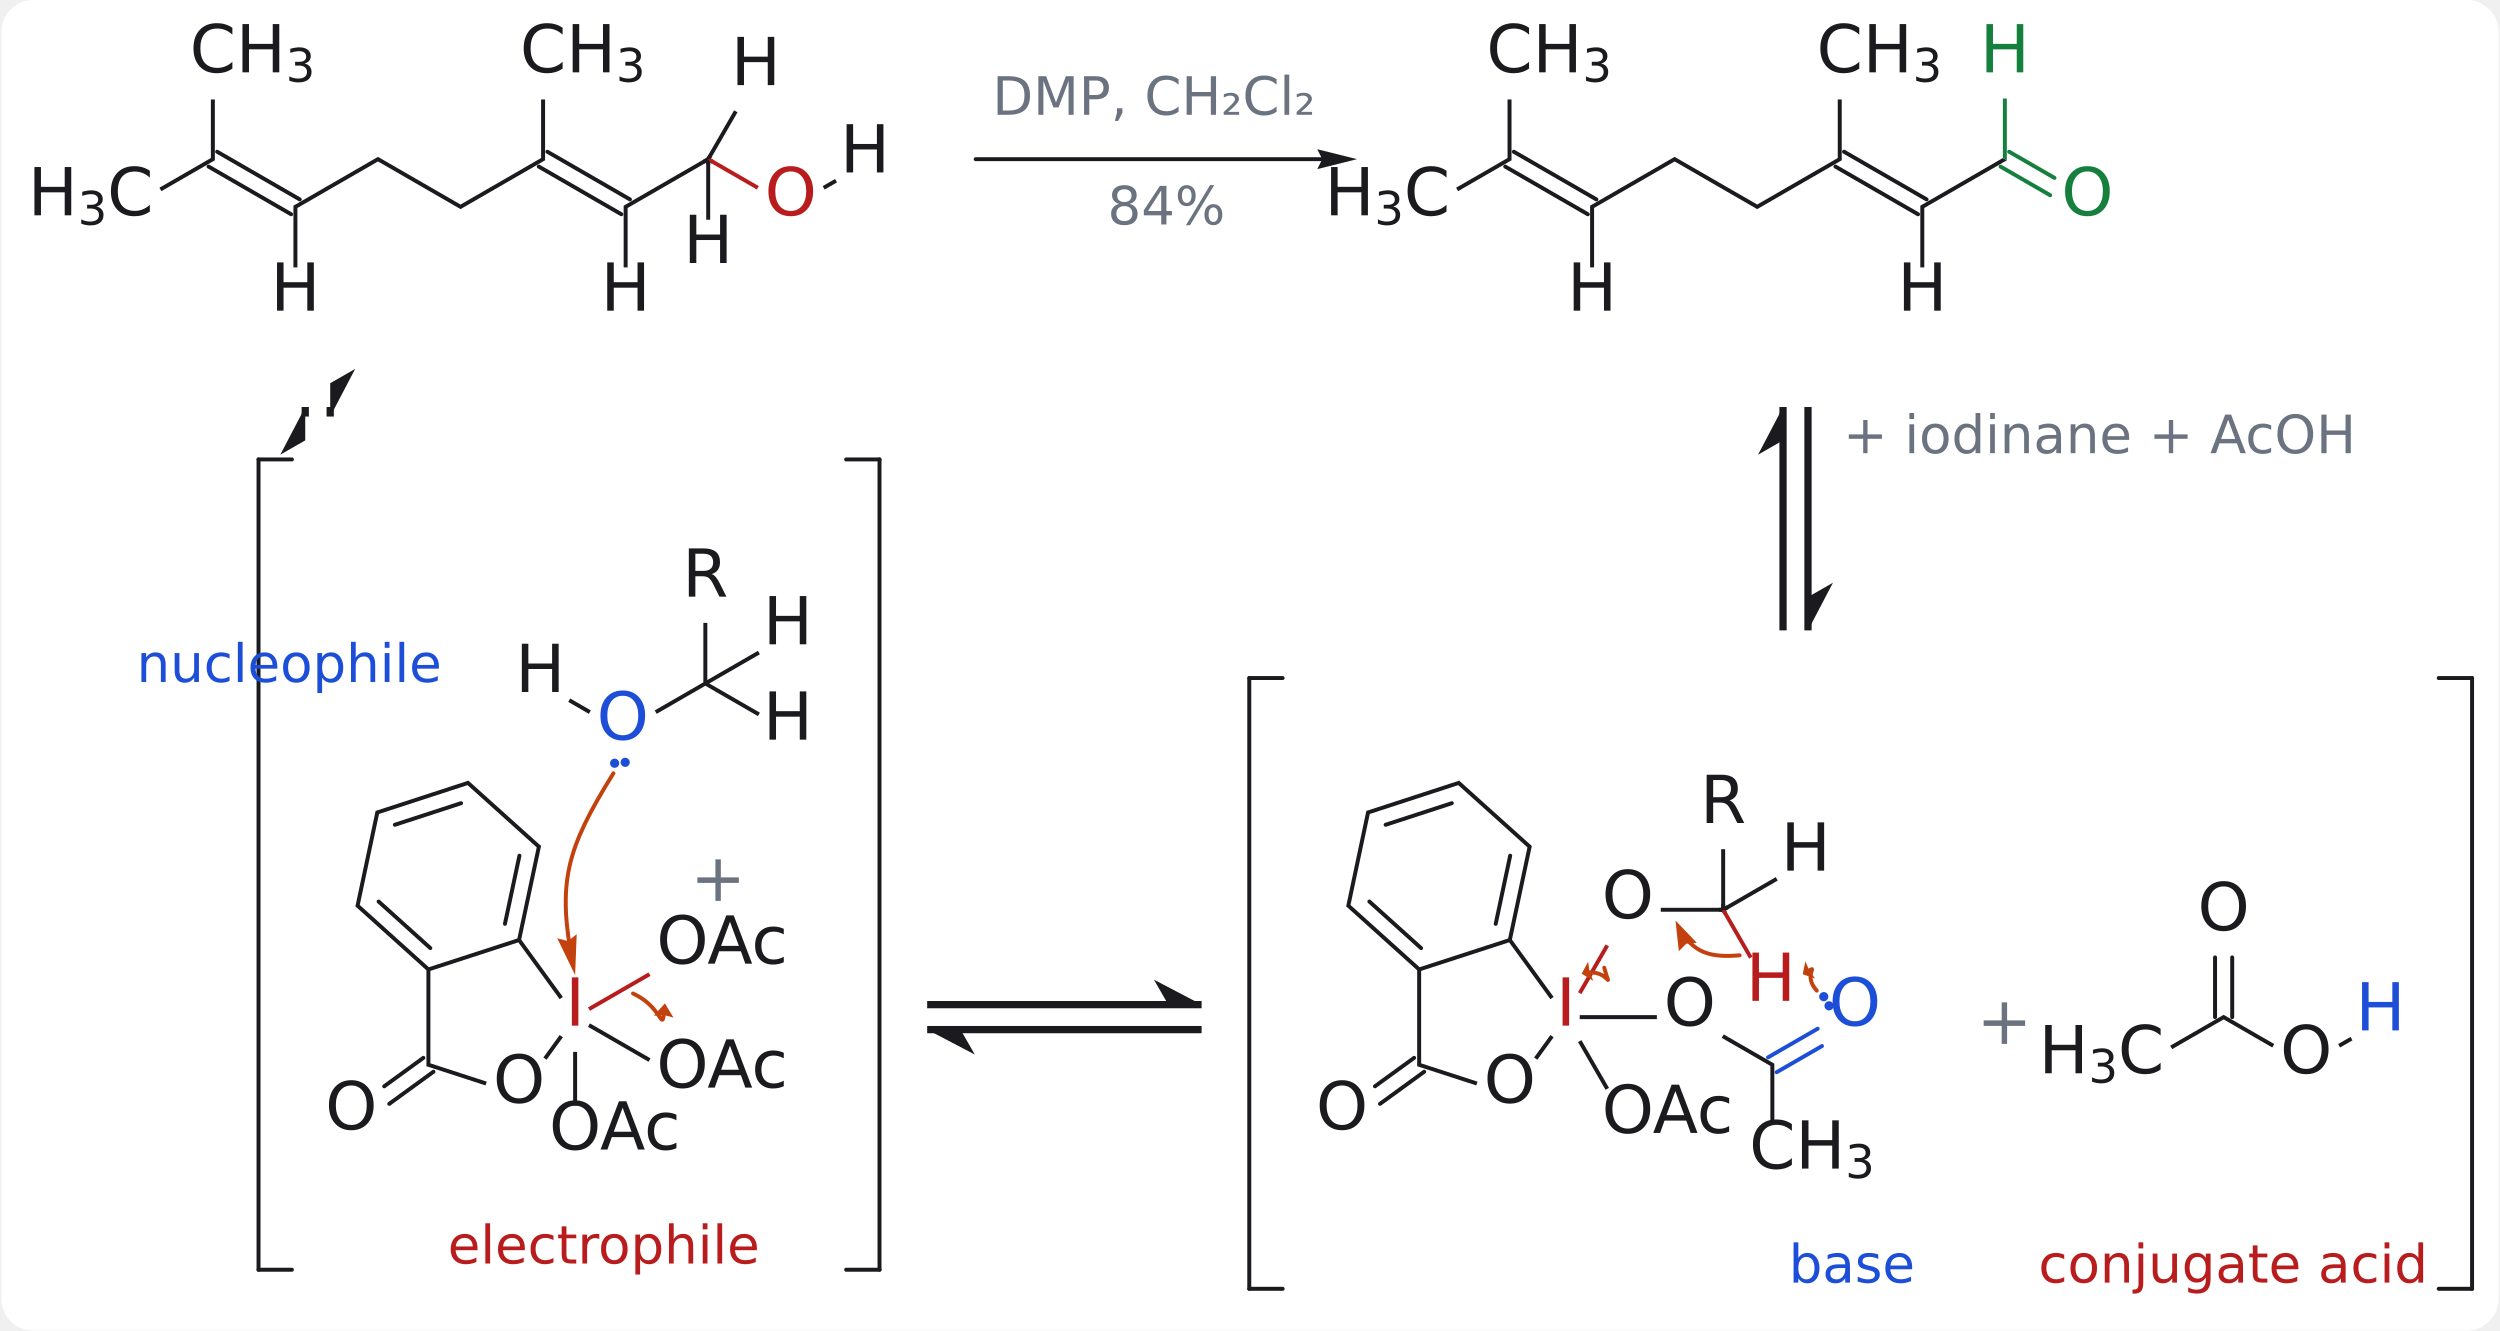
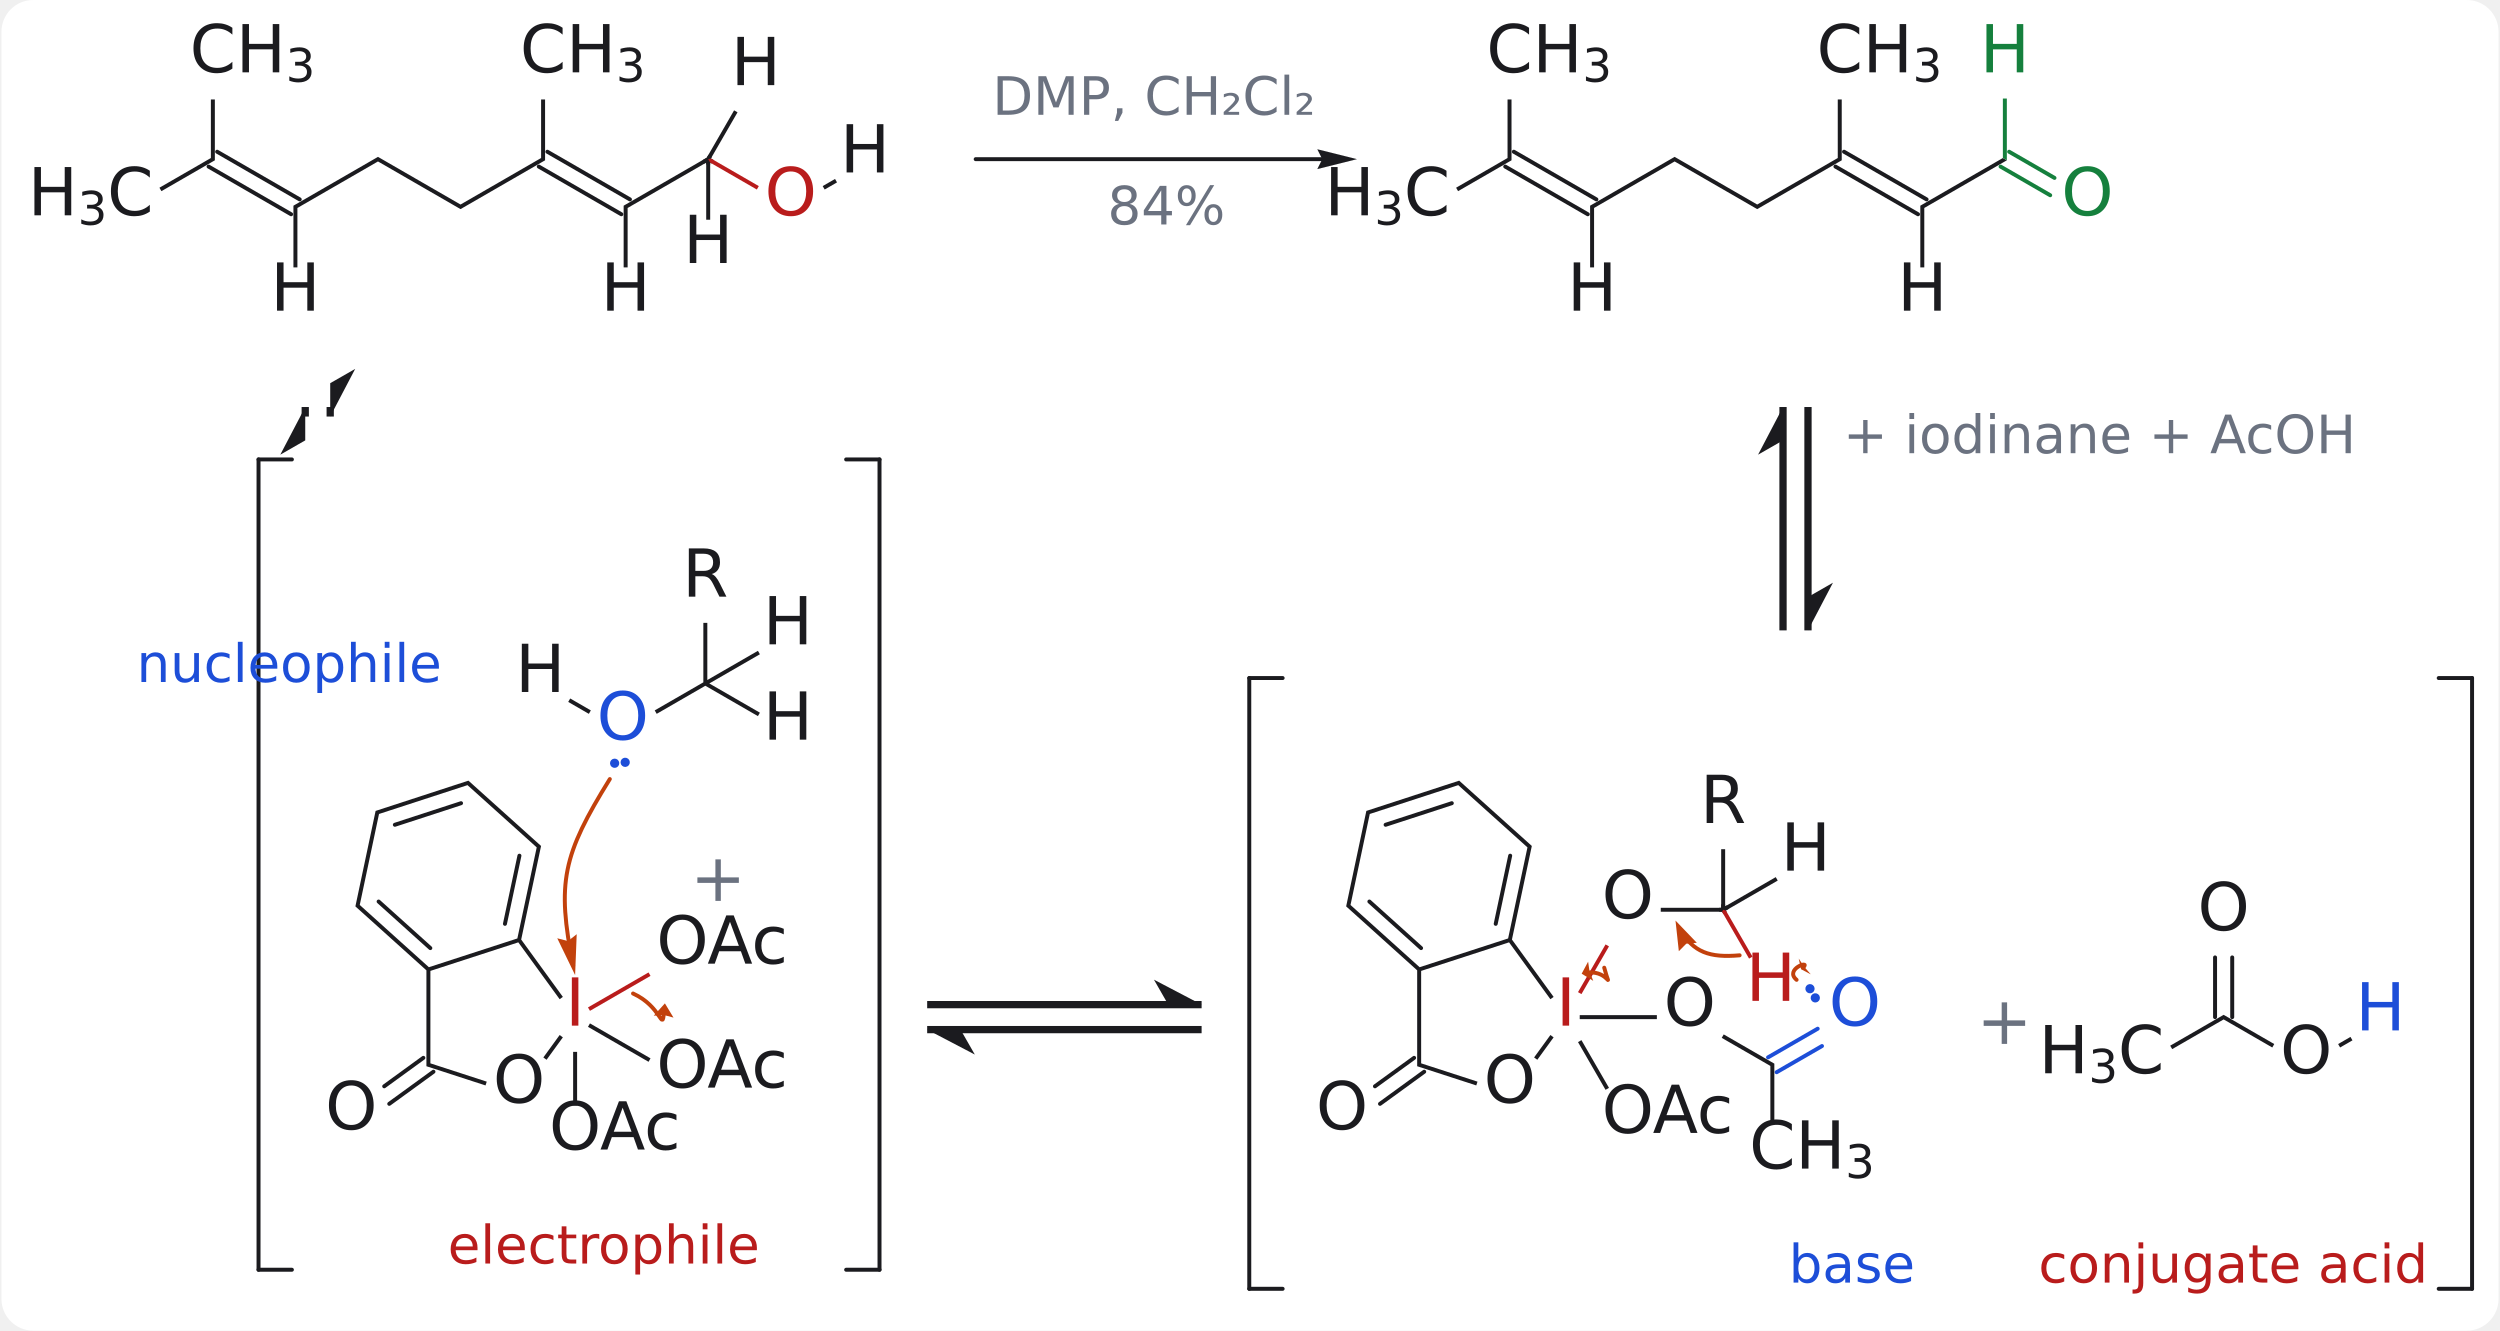
<svg xmlns="http://www.w3.org/2000/svg" viewBox="-72.143 -70.123 1100.168 586.256" width="682" height="363">
  <style>.c-ink.fill{fill:#1b1b1f}.c-ink.stroke{stroke:#1b1b1f}.c-arrow.fill{fill:#c2410c}.c-arrow.stroke{stroke:#c2410c}.c-nu.fill{fill:#1d4ed8}.c-nu.stroke{stroke:#1d4ed8}.c-el.fill{fill:#b91c1c}.c-el.stroke{stroke:#b91c1c}.c-good.fill{fill:#15803d}.c-good.stroke{stroke:#15803d}.c-muted.fill{fill:#6b7280}.c-muted.stroke{stroke:#6b7280}.card{fill:#ffffff}@media (prefers-color-scheme: dark){.c-ink.fill{fill:#e6e6ea}.c-ink.stroke{stroke:#e6e6ea}.c-arrow.fill{fill:#ff9f5a}.c-arrow.stroke{stroke:#ff9f5a}.c-nu.fill{fill:#8ab4ff}.c-nu.stroke{stroke:#8ab4ff}.c-el.fill{fill:#ff8a8a}.c-el.stroke{stroke:#ff8a8a}.c-good.fill{fill:#6ee7a0}.c-good.stroke{stroke:#6ee7a0}.c-muted.fill{fill:#9ca3af}.c-muted.stroke{stroke:#9ca3af}.card{fill:#1e1e1e}}</style>
  <rect class="card" x="-72.143" y="-70.123" width="1100.168" height="586.256" rx="14" />
  <line class="c-ink stroke" x1="41.12" y1="132.30" x2="41.12" y2="489.30" stroke-width="1.75" stroke-linecap="round" />
  <line class="c-ink stroke" x1="41.12" y1="132.30" x2="55.82" y2="132.30" stroke-width="1.75" stroke-linecap="round" />
  <line class="c-ink stroke" x1="41.12" y1="489.30" x2="55.82" y2="489.30" stroke-width="1.75" stroke-linecap="round" />
  <line class="c-ink stroke" x1="314.71" y1="132.30" x2="314.71" y2="489.30" stroke-width="1.75" stroke-linecap="round" />
  <line class="c-ink stroke" x1="314.71" y1="132.30" x2="300.01" y2="132.30" stroke-width="1.75" stroke-linecap="round" />
  <line class="c-ink stroke" x1="314.71" y1="489.30" x2="300.01" y2="489.30" stroke-width="1.75" stroke-linecap="round" />
  <line class="c-ink stroke" x1="72.70" y1="109.20" x2="72.70" y2="113.40" stroke-width="3.2" stroke-linecap="butt" />
  <polygon class="c-ink fill" points="72.70,113.40 83.70,92.40 72.70,98.70" />
  <line class="c-ink stroke" x1="61.70" y1="113.40" x2="61.70" y2="109.20" stroke-width="3.2" stroke-linecap="butt" />
  <polygon class="c-ink fill" points="61.70,109.20 50.70,130.20 61.70,123.90" />
  <line class="c-ink stroke" x1="477.62" y1="228.61" x2="477.62" y2="497.70" stroke-width="1.75" stroke-linecap="round" />
  <line class="c-ink stroke" x1="477.62" y1="228.61" x2="492.32" y2="228.61" stroke-width="1.75" stroke-linecap="round" />
  <line class="c-ink stroke" x1="477.62" y1="497.70" x2="492.32" y2="497.70" stroke-width="1.75" stroke-linecap="round" />
  <line class="c-ink stroke" x1="1016.36" y1="228.61" x2="1016.36" y2="497.70" stroke-width="1.75" stroke-linecap="round" />
  <line class="c-ink stroke" x1="1016.36" y1="228.61" x2="1001.66" y2="228.61" stroke-width="1.75" stroke-linecap="round" />
  <line class="c-ink stroke" x1="1016.36" y1="497.70" x2="1001.66" y2="497.70" stroke-width="1.75" stroke-linecap="round" />
  <line class="c-ink stroke" x1="335.71" y1="372.50" x2="456.62" y2="372.50" stroke-width="3.2" stroke-linecap="butt" />
  <polygon class="c-ink fill" points="456.62,372.50 435.62,361.50 441.92,372.50" />
  <line class="c-ink stroke" x1="456.62" y1="383.50" x2="335.71" y2="383.50" stroke-width="3.2" stroke-linecap="butt" />
  <polygon class="c-ink fill" points="335.71,383.50 356.71,394.50 350.41,383.50" />
  <line class="c-ink stroke" x1="712.78" y1="207.61" x2="712.78" y2="109.20" stroke-width="3.2" stroke-linecap="butt" />
  <polygon class="c-ink fill" points="712.78,109.20 701.78,130.20 712.78,123.90" />
  <line class="c-ink stroke" x1="723.78" y1="109.20" x2="723.78" y2="207.61" stroke-width="3.2" stroke-linecap="butt" />
  <polygon class="c-ink fill" points="723.78,207.61 734.78,186.61 723.78,192.91" />
  <line class="c-ink stroke" x1="22.89" y1="-3.274" x2="59.262" y2="17.726" stroke-width="1.75" stroke-linecap="round" />
  <line class="c-ink stroke" x1="19.11" y1="3.274" x2="55.482" y2="24.274" stroke-width="1.75" stroke-linecap="round" />
  <line class="c-ink stroke" x1="168.378" y1="-3.274" x2="204.75" y2="17.726" stroke-width="1.75" stroke-linecap="round" />
  <line class="c-ink stroke" x1="164.598" y1="3.274" x2="200.97" y2="24.274" stroke-width="1.75" stroke-linecap="round" />
  <line class="c-ink stroke" x1="594.174" y1="-3.274" x2="630.546" y2="17.726" stroke-width="1.75" stroke-linecap="round" />
  <line class="c-ink stroke" x1="590.394" y1="3.274" x2="626.766" y2="24.274" stroke-width="1.75" stroke-linecap="round" />
  <line class="c-ink stroke" x1="739.662" y1="-3.274" x2="776.034" y2="17.726" stroke-width="1.75" stroke-linecap="round" />
  <line class="c-ink stroke" x1="735.882" y1="3.274" x2="772.254" y2="24.274" stroke-width="1.75" stroke-linecap="round" />
  <path class="c-good stroke" d="M812.406 -3.274 L832.38 8.259 " fill="none" stroke-width="1.75" stroke-linecap="round" stroke-linejoin="round" />
  <path class="c-good stroke" d="M808.626 3.274 L830.49 15.897 " fill="none" stroke-width="1.75" stroke-linecap="round" stroke-linejoin="round" />
  <line class="c-ink stroke" x1="118.184" y1="402.058" x2="98.714" y2="416.209" stroke-width="1.75" stroke-linecap="round" />
  <line class="c-ink stroke" x1="113.74" y1="395.942" x2="96.492" y2="408.479" stroke-width="1.75" stroke-linecap="round" />
  <line class="c-ink stroke" x1="116.807" y1="347.588" x2="94.028" y2="327.078" stroke-width="1.75" stroke-linecap="round" />
  <line class="c-ink stroke" x1="101.184" y1="293.257" x2="130.344" y2="283.751" stroke-width="1.75" stroke-linecap="round" />
  <line class="c-ink stroke" x1="156.067" y1="306.879" x2="149.687" y2="336.905" stroke-width="1.75" stroke-linecap="round" />
  <line class="c-ink stroke" x1="554.69" y1="402.058" x2="535.22" y2="416.209" stroke-width="1.75" stroke-linecap="round" />
  <line class="c-ink stroke" x1="550.246" y1="395.942" x2="532.998" y2="408.479" stroke-width="1.75" stroke-linecap="round" />
  <line class="c-ink stroke" x1="553.313" y1="347.588" x2="530.534" y2="327.078" stroke-width="1.75" stroke-linecap="round" />
  <line class="c-ink stroke" x1="537.69" y1="293.257" x2="566.85" y2="283.751" stroke-width="1.75" stroke-linecap="round" />
  <line class="c-ink stroke" x1="592.573" y1="306.879" x2="586.193" y2="336.905" stroke-width="1.75" stroke-linecap="round" />
  <path class="c-nu stroke" d="M706.188 395.726 L728.052 383.103 " fill="none" stroke-width="1.75" stroke-linecap="round" stroke-linejoin="round" />
  <path class="c-nu stroke" d="M709.968 402.274 L729.942 390.741 " fill="none" stroke-width="1.75" stroke-linecap="round" stroke-linejoin="round" />
  <line class="c-ink stroke" x1="903.126" y1="378" x2="903.126" y2="351.697" stroke-width="1.75" stroke-linecap="round" />
  <line class="c-ink stroke" x1="910.686" y1="378" x2="910.686" y2="351.697" stroke-width="1.75" stroke-linecap="round" />
  <path class="c-ink fill stroke" d="M238.591 -0.641 L236.724 0.438 L237.599 1.953 L238.357 1.516 L239.232 0 Z M240.107 1.516 L240.865 1.953 L241.74 0.438 L240.427 -0.32 L239.232 0 Z M240.427 -0.32 L240.865 -1.078 L239.349 -1.953 L238.591 -0.641 L239.232 0 Z M238.357 1.516 L238.357 2.391 L240.107 2.391 L240.107 1.516 L239.232 0 Z " stroke-width="0" stroke-linecap="round" stroke-linejoin="round" />
  <path class="c-ink fill stroke" d="M685.531 329.833 L684.656 329.833 L684.656 331.583 L685.901 331.583 L686.406 330.708 Z M687.281 329.192 L687.281 328.317 L685.531 328.317 L685.531 329.833 L686.406 330.708 Z M687.601 331.028 L688.914 330.27 L688.039 328.755 L687.281 329.192 L686.406 330.708 Z M685.901 331.583 L686.523 332.661 L688.039 331.786 L687.601 331.028 L686.406 330.708 Z " stroke-width="0" stroke-linecap="round" stroke-linejoin="round" />
  <path class="c-ink fill stroke" d="M21.875 0.505 L21.875 -26.303 L20.125 -26.303 L20.125 -0.505 Z M20.125 -0.505 L-2.541 12.581 L-1.666 14.097 L21.875 0.505 Z M56.497 20.495 L56.497 47.702 L58.247 47.702 L58.247 21.505 Z M58.247 21.505 L93.744 1.01 L93.744 -1.01 L56.497 20.495 Z M93.744 1.01 L130.116 22.01 L130.116 19.99 L93.744 -1.01 Z M130.116 22.01 L167.363 0.505 L165.613 -0.505 L130.116 19.99 Z M167.363 0.505 L167.363 -26.303 L165.613 -26.303 L165.613 -0.505 Z M201.985 20.495 L201.985 47.702 L203.735 47.702 L203.735 21.505 Z M203.735 21.505 L238.357 1.516 L239.232 0 L238.591 -0.641 L201.985 20.495 Z M290.549 13.377 L295.99 10.234 L295.114 8.719 L289.674 11.862 Z M240.427 -0.32 L252.157 -20.637 L250.642 -21.512 L238.591 -0.641 L239.232 0 Z M238.357 1.516 L238.357 26.702 L240.107 26.702 L240.107 1.516 L239.232 0 Z M593.159 0.505 L593.159 -26.303 L591.409 -26.303 L591.409 -0.505 Z M591.409 -0.505 L568.743 12.581 L569.618 14.097 L593.159 0.505 Z M627.781 20.495 L627.781 47.702 L629.531 47.702 L629.531 21.505 Z M629.531 21.505 L665.028 1.01 L665.028 -1.01 L627.781 20.495 Z M665.028 1.01 L701.4 22.01 L701.4 19.99 L665.028 -1.01 Z M701.4 22.01 L738.647 0.505 L736.897 -0.505 L701.4 19.99 Z M738.647 0.505 L738.647 -26.303 L736.897 -26.303 L736.897 -0.505 Z M773.269 20.495 L773.269 47.702 L775.019 47.702 L775.019 21.505 Z M775.019 21.505 L811.391 0.505 L809.641 -0.505 L773.269 20.495 Z M175.203 369.086 L156.841 343.823 L155.904 344.022 L155.57 345.051 L173.787 370.115 Z M155.153 343.346 L116.172 356.012 L115.962 357 L116.837 357.636 L155.57 345.051 L155.904 344.022 Z M115.087 357.39 L115.087 399.636 L116.837 398.364 L116.837 357.636 L115.962 357 Z M115.087 399.636 L141.126 408.096 L141.667 406.432 L116.837 398.364 Z M168.021 396.796 L175.203 386.914 L173.787 385.885 L166.605 395.767 Z M116.172 356.012 L85.717 328.589 L83.795 329.215 L115.087 357.39 L115.962 357 Z M85.717 328.589 L94.201 288.501 L92.699 287.151 L83.795 329.215 Z M94.201 288.501 L133.183 275.795 L133.601 273.817 L92.699 287.151 Z M133.183 275.795 L163.679 303.217 L165.601 302.591 L133.601 273.817 Z M163.679 303.217 L155.153 343.346 L155.904 344.022 L156.841 343.823 L165.601 302.591 Z M186.268 382.282 L212.947 397.683 L213.822 396.167 L187.143 380.766 Z M179.725 393.298 L179.725 416.903 L181.475 416.903 L181.475 393.298 Z M216.545 244.382 L237.972 232.01 L237.972 231 L237.097 230.495 L215.67 242.866 Z M187.53 242.866 L178.436 237.615 L177.561 239.131 L186.655 244.382 Z M238.847 229.484 L238.847 204.298 L237.097 204.298 L237.097 230.495 L237.972 231 Z M237.972 232.01 L261.136 245.385 L262.011 243.869 L239.722 231 L237.972 231 Z M239.722 231 L262.011 218.131 L261.136 216.615 L238.847 229.484 L237.972 231 Z M611.709 369.086 L593.347 343.823 L592.41 344.022 L592.076 345.051 L610.293 370.115 Z M591.659 343.346 L552.678 356.012 L552.468 357 L553.343 357.636 L592.076 345.051 L592.41 344.022 Z M551.593 357.39 L551.593 399.636 L553.343 398.364 L553.343 357.636 L552.468 357 Z M551.593 399.636 L577.632 408.096 L578.173 406.432 L553.343 398.364 Z M604.527 396.796 L611.709 386.914 L610.293 385.885 L603.111 395.767 Z M552.678 356.012 L522.223 328.589 L520.302 329.215 L551.593 357.39 L552.468 357 Z M522.223 328.589 L530.707 288.501 L529.205 287.151 L520.302 329.215 Z M530.707 288.501 L569.689 275.795 L570.107 273.817 L529.205 287.151 Z M569.689 275.795 L600.185 303.217 L602.107 302.591 L570.107 273.817 Z M600.185 303.217 L591.659 343.346 L592.41 344.022 L593.347 343.823 L602.107 302.591 Z M658.914 331.583 L685.901 331.583 L686.406 330.708 L685.531 329.833 L658.914 329.833 Z M687.281 329.192 L687.281 304.006 L685.531 304.006 L685.531 329.833 L686.406 330.708 Z M687.601 331.028 L710.445 317.839 L709.57 316.323 L687.281 329.192 L686.406 330.708 Z M623.211 378.875 L657.198 378.875 L657.198 377.125 L623.211 377.125 Z M685.776 387.134 L707.203 399.505 L708.953 398.495 L686.651 385.618 Z M707.203 399.505 L707.203 425.303 L708.953 425.303 L708.953 398.495 Z M622.453 389.013 L634.587 410.033 L636.103 409.158 L623.969 388.138 Z M906.906 379.01 L928.333 391.382 L929.208 389.866 L906.906 376.99 Z M958.223 391.377 L963.664 388.235 L962.788 386.719 L957.348 389.862 Z M906.906 376.99 L883.365 390.581 L884.24 392.097 L906.906 379.01 Z " stroke-width="0" stroke-linecap="round" stroke-linejoin="round" />
  <path class="c-good fill stroke" d="M811.391 0.505 L811.391 -26.702 L809.641 -26.702 L809.641 -0.505 Z " stroke-width="0" stroke-linecap="round" stroke-linejoin="round" />
  <path class="c-el fill stroke" d="M240.107 1.516 L260.659 13.382 L261.534 11.866 L240.427 -0.32 L239.232 0 Z M187.143 375.234 L213.822 359.833 L212.947 358.317 L186.268 373.718 Z M623.969 367.862 L636.103 346.842 L634.587 345.967 L622.453 366.987 Z M685.901 331.583 L697.816 352.219 L699.331 351.344 L687.601 331.028 L686.406 330.708 Z " stroke-width="0" stroke-linecap="round" stroke-linejoin="round" />
  <text class="c-ink fill" xml:space="preserve" x="10.817" y="-58.456" font-family="DejaVu Sans, Noto Sans CJK KR, Noto Sans CJK JP, sans-serif" font-size="29.167" font-weight="normal" font-style="normal" text-decoration="none" dominant-baseline="text-before-edge">CH</text>
  <text class="c-ink fill" xml:space="preserve" x="53.115" y="-48.248" font-family="DejaVu Sans, Noto Sans CJK KR, Noto Sans CJK JP, sans-serif" font-size="20.417" font-weight="normal" font-style="normal" text-decoration="none" dominant-baseline="text-before-edge">3</text>
  <text class="c-ink fill" xml:space="preserve" x="-60.476" y="4.544" font-family="DejaVu Sans, Noto Sans CJK KR, Noto Sans CJK JP, sans-serif" font-size="29.167" font-weight="normal" font-style="normal" text-decoration="none" dominant-baseline="text-before-edge">H</text>
  <text class="c-ink fill" xml:space="preserve" x="-38.544" y="14.752" font-family="DejaVu Sans, Noto Sans CJK KR, Noto Sans CJK JP, sans-serif" font-size="20.417" font-weight="normal" font-style="normal" text-decoration="none" dominant-baseline="text-before-edge">3</text>
  <text class="c-ink fill" xml:space="preserve" x="-25.555" y="4.544" font-family="DejaVu Sans, Noto Sans CJK KR, Noto Sans CJK JP, sans-serif" font-size="29.167" font-weight="normal" font-style="normal" text-decoration="none" dominant-baseline="text-before-edge">C</text>
  <text class="c-ink fill" xml:space="preserve" x="46.406" y="46.558" font-family="DejaVu Sans, Noto Sans CJK KR, Noto Sans CJK JP, sans-serif" font-size="29.167" font-weight="normal" font-style="normal" text-decoration="none" dominant-baseline="text-before-edge">H</text>
  <text class="c-ink fill" xml:space="preserve" x="156.305" y="-58.456" font-family="DejaVu Sans, Noto Sans CJK KR, Noto Sans CJK JP, sans-serif" font-size="29.167" font-weight="normal" font-style="normal" text-decoration="none" dominant-baseline="text-before-edge">CH</text>
  <text class="c-ink fill" xml:space="preserve" x="198.603" y="-48.248" font-family="DejaVu Sans, Noto Sans CJK KR, Noto Sans CJK JP, sans-serif" font-size="20.417" font-weight="normal" font-style="normal" text-decoration="none" dominant-baseline="text-before-edge">3</text>
  <text class="c-ink fill" xml:space="preserve" x="191.894" y="46.558" font-family="DejaVu Sans, Noto Sans CJK KR, Noto Sans CJK JP, sans-serif" font-size="29.167" font-weight="normal" font-style="normal" text-decoration="none" dominant-baseline="text-before-edge">H</text>
  <text class="c-el fill" xml:space="preserve" x="264.125" y="4.544" font-family="DejaVu Sans, Noto Sans CJK KR, Noto Sans CJK JP, sans-serif" font-size="29.167" font-weight="normal" font-style="normal" text-decoration="none" dominant-baseline="text-before-edge">O</text>
  <text class="c-ink fill" xml:space="preserve" x="297.356" y="-14.342" font-family="DejaVu Sans, Noto Sans CJK KR, Noto Sans CJK JP, sans-serif" font-size="29.167" font-weight="normal" font-style="normal" text-decoration="none" dominant-baseline="text-before-edge">H</text>
  <text class="c-ink fill" xml:space="preserve" x="249.266" y="-52.814" font-family="DejaVu Sans, Noto Sans CJK KR, Noto Sans CJK JP, sans-serif" font-size="29.167" font-weight="normal" font-style="normal" text-decoration="none" dominant-baseline="text-before-edge">H</text>
  <text class="c-ink fill" xml:space="preserve" x="228.266" y="25.558" font-family="DejaVu Sans, Noto Sans CJK KR, Noto Sans CJK JP, sans-serif" font-size="29.167" font-weight="normal" font-style="normal" text-decoration="none" dominant-baseline="text-before-edge">H</text>
  <text class="c-ink fill" xml:space="preserve" x="582.101" y="-58.456" font-family="DejaVu Sans, Noto Sans CJK KR, Noto Sans CJK JP, sans-serif" font-size="29.167" font-weight="normal" font-style="normal" text-decoration="none" dominant-baseline="text-before-edge">CH</text>
  <text class="c-ink fill" xml:space="preserve" x="624.399" y="-48.248" font-family="DejaVu Sans, Noto Sans CJK KR, Noto Sans CJK JP, sans-serif" font-size="20.417" font-weight="normal" font-style="normal" text-decoration="none" dominant-baseline="text-before-edge">3</text>
  <text class="c-ink fill" xml:space="preserve" x="510.808" y="4.544" font-family="DejaVu Sans, Noto Sans CJK KR, Noto Sans CJK JP, sans-serif" font-size="29.167" font-weight="normal" font-style="normal" text-decoration="none" dominant-baseline="text-before-edge">H</text>
  <text class="c-ink fill" xml:space="preserve" x="532.74" y="14.752" font-family="DejaVu Sans, Noto Sans CJK KR, Noto Sans CJK JP, sans-serif" font-size="20.417" font-weight="normal" font-style="normal" text-decoration="none" dominant-baseline="text-before-edge">3</text>
  <text class="c-ink fill" xml:space="preserve" x="545.729" y="4.544" font-family="DejaVu Sans, Noto Sans CJK KR, Noto Sans CJK JP, sans-serif" font-size="29.167" font-weight="normal" font-style="normal" text-decoration="none" dominant-baseline="text-before-edge">C</text>
  <text class="c-ink fill" xml:space="preserve" x="617.69" y="46.558" font-family="DejaVu Sans, Noto Sans CJK KR, Noto Sans CJK JP, sans-serif" font-size="29.167" font-weight="normal" font-style="normal" text-decoration="none" dominant-baseline="text-before-edge">H</text>
  <text class="c-ink fill" xml:space="preserve" x="727.589" y="-58.456" font-family="DejaVu Sans, Noto Sans CJK KR, Noto Sans CJK JP, sans-serif" font-size="29.167" font-weight="normal" font-style="normal" text-decoration="none" dominant-baseline="text-before-edge">CH</text>
  <text class="c-ink fill" xml:space="preserve" x="769.887" y="-48.248" font-family="DejaVu Sans, Noto Sans CJK KR, Noto Sans CJK JP, sans-serif" font-size="20.417" font-weight="normal" font-style="normal" text-decoration="none" dominant-baseline="text-before-edge">3</text>
  <text class="c-ink fill" xml:space="preserve" x="763.178" y="46.558" font-family="DejaVu Sans, Noto Sans CJK KR, Noto Sans CJK JP, sans-serif" font-size="29.167" font-weight="normal" font-style="normal" text-decoration="none" dominant-baseline="text-before-edge">H</text>
  <text class="c-good fill" xml:space="preserve" x="835.409" y="4.544" font-family="DejaVu Sans, Noto Sans CJK KR, Noto Sans CJK JP, sans-serif" font-size="29.167" font-weight="normal" font-style="normal" text-decoration="none" dominant-baseline="text-before-edge">O</text>
  <text class="c-good fill" xml:space="preserve" x="799.55" y="-58.442" font-family="DejaVu Sans, Noto Sans CJK KR, Noto Sans CJK JP, sans-serif" font-size="29.167" font-weight="normal" font-style="normal" text-decoration="none" dominant-baseline="text-before-edge">H</text>
  <text class="c-el fill" xml:space="preserve" x="176.299" y="361.558" font-family="DejaVu Sans, Noto Sans CJK KR, Noto Sans CJK JP, sans-serif" font-size="29.167" font-weight="normal" font-style="normal" text-decoration="none" dominant-baseline="text-before-edge">I</text>
  <text class="c-ink fill" xml:space="preserve" x="144.425" y="395.522" font-family="DejaVu Sans, Noto Sans CJK KR, Noto Sans CJK JP, sans-serif" font-size="29.167" font-weight="normal" font-style="normal" text-decoration="none" dominant-baseline="text-before-edge">O</text>
  <text class="c-ink fill" xml:space="preserve" x="70.505" y="407.24" font-family="DejaVu Sans, Noto Sans CJK KR, Noto Sans CJK JP, sans-serif" font-size="29.167" font-weight="normal" font-style="normal" text-decoration="none" dominant-baseline="text-before-edge">O</text>
  <text class="c-ink fill" xml:space="preserve" x="216.413" y="334.244" font-family="DejaVu Sans, Noto Sans CJK KR, Noto Sans CJK JP, sans-serif" font-size="29.167" font-weight="normal" font-style="normal" text-decoration="none" dominant-baseline="text-before-edge">OAc</text>
  <text class="c-ink fill" xml:space="preserve" x="216.413" y="388.844" font-family="DejaVu Sans, Noto Sans CJK KR, Noto Sans CJK JP, sans-serif" font-size="29.167" font-weight="normal" font-style="normal" text-decoration="none" dominant-baseline="text-before-edge">OAc</text>
  <text class="c-ink fill" xml:space="preserve" x="169.121" y="416.144" font-family="DejaVu Sans, Noto Sans CJK KR, Noto Sans CJK JP, sans-serif" font-size="29.167" font-weight="normal" font-style="normal" text-decoration="none" dominant-baseline="text-before-edge">OAc</text>
  <text class="c-nu fill" xml:space="preserve" x="190.121" y="235.544" font-family="DejaVu Sans, Noto Sans CJK KR, Noto Sans CJK JP, sans-serif" font-size="29.167" font-weight="normal" font-style="normal" text-decoration="none" dominant-baseline="text-before-edge">O</text>
  <path class="c-nu fill stroke" d="M201.498 265.845 C201.442 265.203 201.917 264.637 202.559 264.581 C203.201 264.525 203.767 265 203.823 265.642 C203.879 266.284 203.404 266.849 202.762 266.906 C202.12 266.962 201.555 266.487 201.498 265.845 Z " stroke-width="1.75" stroke-linecap="round" stroke-linejoin="round" />
  <path class="c-nu fill stroke" d="M196.85 266.252 C196.793 265.61 197.268 265.044 197.91 264.988 C198.552 264.932 199.118 265.407 199.174 266.048 C199.23 266.69 198.755 267.256 198.113 267.312 C197.472 267.368 196.906 266.894 196.85 266.252 Z " stroke-width="1.75" stroke-linecap="round" stroke-linejoin="round" />
  <text class="c-ink fill" xml:space="preserve" x="154.262" y="214.558" font-family="DejaVu Sans, Noto Sans CJK KR, Noto Sans CJK JP, sans-serif" font-size="29.167" font-weight="normal" font-style="normal" text-decoration="none" dominant-baseline="text-before-edge">H</text>
  <text class="c-ink fill" xml:space="preserve" x="227.839" y="172.558" font-family="DejaVu Sans, Noto Sans CJK KR, Noto Sans CJK JP, sans-serif" font-size="29.167" font-weight="normal" font-style="normal" text-decoration="none" dominant-baseline="text-before-edge">R</text>
  <text class="c-ink fill" xml:space="preserve" x="263.378" y="235.558" font-family="DejaVu Sans, Noto Sans CJK KR, Noto Sans CJK JP, sans-serif" font-size="29.167" font-weight="normal" font-style="normal" text-decoration="none" dominant-baseline="text-before-edge">H</text>
  <text class="c-ink fill" xml:space="preserve" x="263.378" y="193.558" font-family="DejaVu Sans, Noto Sans CJK KR, Noto Sans CJK JP, sans-serif" font-size="29.167" font-weight="normal" font-style="normal" text-decoration="none" dominant-baseline="text-before-edge">H</text>
  <text class="c-el fill" xml:space="preserve" x="612.805" y="361.558" font-family="DejaVu Sans, Noto Sans CJK KR, Noto Sans CJK JP, sans-serif" font-size="29.167" font-weight="normal" font-style="normal" text-decoration="none" dominant-baseline="text-before-edge">I</text>
  <text class="c-ink fill" xml:space="preserve" x="580.931" y="395.522" font-family="DejaVu Sans, Noto Sans CJK KR, Noto Sans CJK JP, sans-serif" font-size="29.167" font-weight="normal" font-style="normal" text-decoration="none" dominant-baseline="text-before-edge">O</text>
  <text class="c-ink fill" xml:space="preserve" x="507.011" y="407.24" font-family="DejaVu Sans, Noto Sans CJK KR, Noto Sans CJK JP, sans-serif" font-size="29.167" font-weight="normal" font-style="normal" text-decoration="none" dominant-baseline="text-before-edge">O</text>
  <text class="c-ink fill" xml:space="preserve" x="632.927" y="314.252" font-family="DejaVu Sans, Noto Sans CJK KR, Noto Sans CJK JP, sans-serif" font-size="29.167" font-weight="normal" font-style="normal" text-decoration="none" dominant-baseline="text-before-edge">O</text>
  <text class="c-ink fill" xml:space="preserve" x="676.273" y="272.266" font-family="DejaVu Sans, Noto Sans CJK KR, Noto Sans CJK JP, sans-serif" font-size="29.167" font-weight="normal" font-style="normal" text-decoration="none" dominant-baseline="text-before-edge">R</text>
  <text class="c-ink fill" xml:space="preserve" x="711.812" y="293.266" font-family="DejaVu Sans, Noto Sans CJK KR, Noto Sans CJK JP, sans-serif" font-size="29.167" font-weight="normal" font-style="normal" text-decoration="none" dominant-baseline="text-before-edge">H</text>
  <text class="c-el fill" xml:space="preserve" x="696.44" y="350.638" font-family="DejaVu Sans, Noto Sans CJK KR, Noto Sans CJK JP, sans-serif" font-size="29.167" font-weight="normal" font-style="normal" text-decoration="none" dominant-baseline="text-before-edge">H</text>
  <text class="c-ink fill" xml:space="preserve" x="660.227" y="361.544" font-family="DejaVu Sans, Noto Sans CJK KR, Noto Sans CJK JP, sans-serif" font-size="29.167" font-weight="normal" font-style="normal" text-decoration="none" dominant-baseline="text-before-edge">O</text>
  <text class="c-nu fill" xml:space="preserve" x="732.971" y="361.544" font-family="DejaVu Sans, Noto Sans CJK KR, Noto Sans CJK JP, sans-serif" font-size="29.167" font-weight="normal" font-style="normal" text-decoration="none" dominant-baseline="text-before-edge">O</text>
-   <path class="c-nu fill stroke" d="M731.309 369.99 C730.751 370.312 730.038 370.121 729.716 369.563 C729.393 369.005 729.585 368.291 730.143 367.969 C730.701 367.647 731.414 367.838 731.736 368.396 C732.059 368.954 731.867 369.667 731.309 369.99 Z " stroke-width="1.75" stroke-linecap="round" stroke-linejoin="round" />
-   <path class="c-nu fill stroke" d="M733.643 374.031 C733.085 374.353 732.371 374.162 732.049 373.604 C731.727 373.046 731.918 372.333 732.476 372.01 C733.034 371.688 733.747 371.879 734.07 372.437 C734.392 372.995 734.201 373.709 733.643 374.031 Z " stroke-width="1.75" stroke-linecap="round" stroke-linejoin="round" />
+   <path class="c-nu fill stroke" d="M725.247 366.49 C724.689 366.812 723.976 366.621 723.653 366.063 C723.331 365.505 723.522 364.791 724.08 364.469 C724.639 364.147 725.352 364.338 725.674 364.896 C725.996 365.454 725.805 366.167 725.247 366.49 Z " stroke-width="1.75" stroke-linecap="round" stroke-linejoin="round" />
+   <path class="c-nu fill stroke" d="M727.58 370.531 C727.022 370.853 726.309 370.662 725.987 370.104 C725.665 369.546 725.856 368.833 726.414 368.51 C726.972 368.188 727.685 368.379 728.008 368.937 C728.33 369.495 728.139 370.209 727.58 370.531 Z " stroke-width="1.75" stroke-linecap="round" stroke-linejoin="round" />
  <text class="c-ink fill" xml:space="preserve" x="697.895" y="424.544" font-family="DejaVu Sans, Noto Sans CJK KR, Noto Sans CJK JP, sans-serif" font-size="29.167" font-weight="normal" font-style="normal" text-decoration="none" dominant-baseline="text-before-edge">CH</text>
  <text class="c-ink fill" xml:space="preserve" x="740.193" y="434.752" font-family="DejaVu Sans, Noto Sans CJK KR, Noto Sans CJK JP, sans-serif" font-size="20.417" font-weight="normal" font-style="normal" text-decoration="none" dominant-baseline="text-before-edge">3</text>
  <text class="c-ink fill" xml:space="preserve" x="632.927" y="408.836" font-family="DejaVu Sans, Noto Sans CJK KR, Noto Sans CJK JP, sans-serif" font-size="29.167" font-weight="normal" font-style="normal" text-decoration="none" dominant-baseline="text-before-edge">OAc</text>
  <text class="c-ink fill" xml:space="preserve" x="895.427" y="319.544" font-family="DejaVu Sans, Noto Sans CJK KR, Noto Sans CJK JP, sans-serif" font-size="29.167" font-weight="normal" font-style="normal" text-decoration="none" dominant-baseline="text-before-edge">O</text>
  <text class="c-ink fill" xml:space="preserve" x="931.799" y="382.544" font-family="DejaVu Sans, Noto Sans CJK KR, Noto Sans CJK JP, sans-serif" font-size="29.167" font-weight="normal" font-style="normal" text-decoration="none" dominant-baseline="text-before-edge">O</text>
  <text class="c-nu fill" xml:space="preserve" x="965.03" y="363.658" font-family="DejaVu Sans, Noto Sans CJK KR, Noto Sans CJK JP, sans-serif" font-size="29.167" font-weight="normal" font-style="normal" text-decoration="none" dominant-baseline="text-before-edge">H</text>
  <text class="c-ink fill" xml:space="preserve" x="825.43" y="382.544" font-family="DejaVu Sans, Noto Sans CJK KR, Noto Sans CJK JP, sans-serif" font-size="29.167" font-weight="normal" font-style="normal" text-decoration="none" dominant-baseline="text-before-edge">H</text>
  <text class="c-ink fill" xml:space="preserve" x="847.362" y="392.752" font-family="DejaVu Sans, Noto Sans CJK KR, Noto Sans CJK JP, sans-serif" font-size="20.417" font-weight="normal" font-style="normal" text-decoration="none" dominant-baseline="text-before-edge">3</text>
  <text class="c-ink fill" xml:space="preserve" x="860.351" y="382.544" font-family="DejaVu Sans, Noto Sans CJK KR, Noto Sans CJK JP, sans-serif" font-size="29.167" font-weight="normal" font-style="normal" text-decoration="none" dominant-baseline="text-before-edge">C</text>
  <path class="c-ink stroke" d="M357.084 0 L520.709 0 " fill="none" stroke-width="1.75" stroke-linecap="round" stroke-linejoin="round" />
  <path class="c-ink fill stroke" d="M525.084 0 L507.584 -4.375 L509.771 0 L507.584 4.375 Z " stroke-width="0" stroke-linecap="round" stroke-linejoin="round" />
-   <path class="c-arrow stroke" d="M197.471 270.57 C176.739 304.018 172.534 318.442 179.73 355.204 " fill="none" stroke-width="1.75" stroke-linecap="round" stroke-linejoin="round" />
+   <path class="c-arrow stroke" d="M195.89 273.12 C175.161 306.566 172.421 318.624 179.723 355.205 " fill="none" stroke-width="1.75" stroke-linecap="round" stroke-linejoin="round" />
  <path class="c-arrow fill stroke" d="M180.6 359.494 L181.3 341.469 L177.465 344.505 L172.735 343.26 Z " stroke-width="0" stroke-linecap="round" stroke-linejoin="round" />
  <path class="c-arrow stroke" d="M206.121 367.598 C218.825 373.378 218.834 384.69 219.758 376.038 " fill="none" stroke-width="1.75" stroke-linecap="round" stroke-linejoin="round" />
  <path class="c-arrow fill stroke" d="M220.16 371.942 L215.238 377.371 L219.664 377.062 L223.947 378.216 Z " stroke-width="0" stroke-linecap="round" stroke-linejoin="round" />
-   <path class="c-arrow stroke" d="M727.642 366.32 C721.274 359.308 728.733 354.883 723.775 357.773 " fill="none" stroke-width="1.75" stroke-linecap="round" stroke-linejoin="round" />
-   <path class="c-arrow fill stroke" d="M721.47 359.102 L726.933 361.033 L724.361 357.462 L722.615 353.422 Z " stroke-width="0" stroke-linecap="round" stroke-linejoin="round" />
+   <path class="c-arrow stroke" d="M718.753 361.569 C713.176 356.894 724.964 352.794 721.811 355.985 " fill="none" stroke-width="1.75" stroke-linecap="round" stroke-linejoin="round" />
+   <path class="c-arrow fill stroke" d="M720.734 356.907 L724.999 359.155 L722.143 355.831 L719.69 352.2 Z " stroke-width="0" stroke-linecap="round" stroke-linejoin="round" />
  <path class="c-arrow stroke" d="M693.658 350.769 C680.46 351.922 673.265 349.489 667.413 339.345 " fill="none" stroke-width="1.75" stroke-linecap="round" stroke-linejoin="round" />
  <path class="c-arrow fill stroke" d="M665.406 335.458 L666.875 348.956 L670.161 345.651 L674.805 345.257 Z " stroke-width="0" stroke-linecap="round" stroke-linejoin="round" />
  <path class="c-arrow stroke" d="M634.004 356.229 C637.062 367.641 636.61 357.52 626.899 358.359 " fill="none" stroke-width="1.75" stroke-linecap="round" stroke-linejoin="round" />
  <path class="c-arrow fill stroke" d="M624.069 358.87 L629.173 362.032 L627.544 357.939 L626.908 353.58 Z " stroke-width="0" stroke-linecap="round" stroke-linejoin="round" />
  <text class="c-muted fill" xml:space="preserve" x="364.434" y="-35.7" font-family="DejaVu Sans, Noto Sans CJK KR, Noto Sans CJK JP, sans-serif" font-size="23.333" font-weight="normal" font-style="normal" text-decoration="none" dominant-baseline="text-before-edge">DMP, CH₂Cl₂</text>
  <text class="c-muted fill" xml:space="preserve" x="415.17" y="12.6" font-family="DejaVu Sans, Noto Sans CJK KR, Noto Sans CJK JP, sans-serif" font-size="23.333" font-weight="normal" font-style="normal" text-decoration="none" dominant-baseline="text-before-edge">84%</text>
  <text class="c-muted fill" xml:space="preserve" x="231.378" y="306.6" font-family="DejaVu Sans, Noto Sans CJK KR, Noto Sans CJK JP, sans-serif" font-size="29.167" font-weight="normal" font-style="normal" text-decoration="none" dominant-baseline="text-before-edge">+</text>
  <text class="c-el fill" xml:space="preserve" x="124.488" y="470.4" font-family="DejaVu Sans, Noto Sans CJK KR, Noto Sans CJK JP, sans-serif" font-size="23.333" font-weight="normal" font-style="normal" text-decoration="none" dominant-baseline="text-before-edge">electrophile</text>
  <text class="c-nu fill" xml:space="preserve" x="-12.6" y="214.2" font-family="DejaVu Sans, Noto Sans CJK KR, Noto Sans CJK JP, sans-serif" font-size="23.333" font-weight="normal" font-style="normal" text-decoration="none" dominant-baseline="text-before-edge">nucleophile</text>
  <text class="c-muted fill" xml:space="preserve" x="798.084" y="369.6" font-family="DejaVu Sans, Noto Sans CJK KR, Noto Sans CJK JP, sans-serif" font-size="29.167" font-weight="normal" font-style="normal" text-decoration="none" dominant-baseline="text-before-edge">+</text>
  <text class="c-nu fill" xml:space="preserve" x="715.302" y="478.8" font-family="DejaVu Sans, Noto Sans CJK KR, Noto Sans CJK JP, sans-serif" font-size="23.333" font-weight="normal" font-style="normal" text-decoration="none" dominant-baseline="text-before-edge">base</text>
  <text class="c-el fill" xml:space="preserve" x="825.3" y="478.8" font-family="DejaVu Sans, Noto Sans CJK KR, Noto Sans CJK JP, sans-serif" font-size="23.333" font-weight="normal" font-style="normal" text-decoration="none" dominant-baseline="text-before-edge">conjugate acid</text>
  <text class="c-muted fill" xml:space="preserve" x="739.284" y="113.4" font-family="DejaVu Sans, Noto Sans CJK KR, Noto Sans CJK JP, sans-serif" font-size="23.333" font-weight="normal" font-style="normal" text-decoration="none" dominant-baseline="text-before-edge">+ iodinane + AcOH</text>
</svg>
